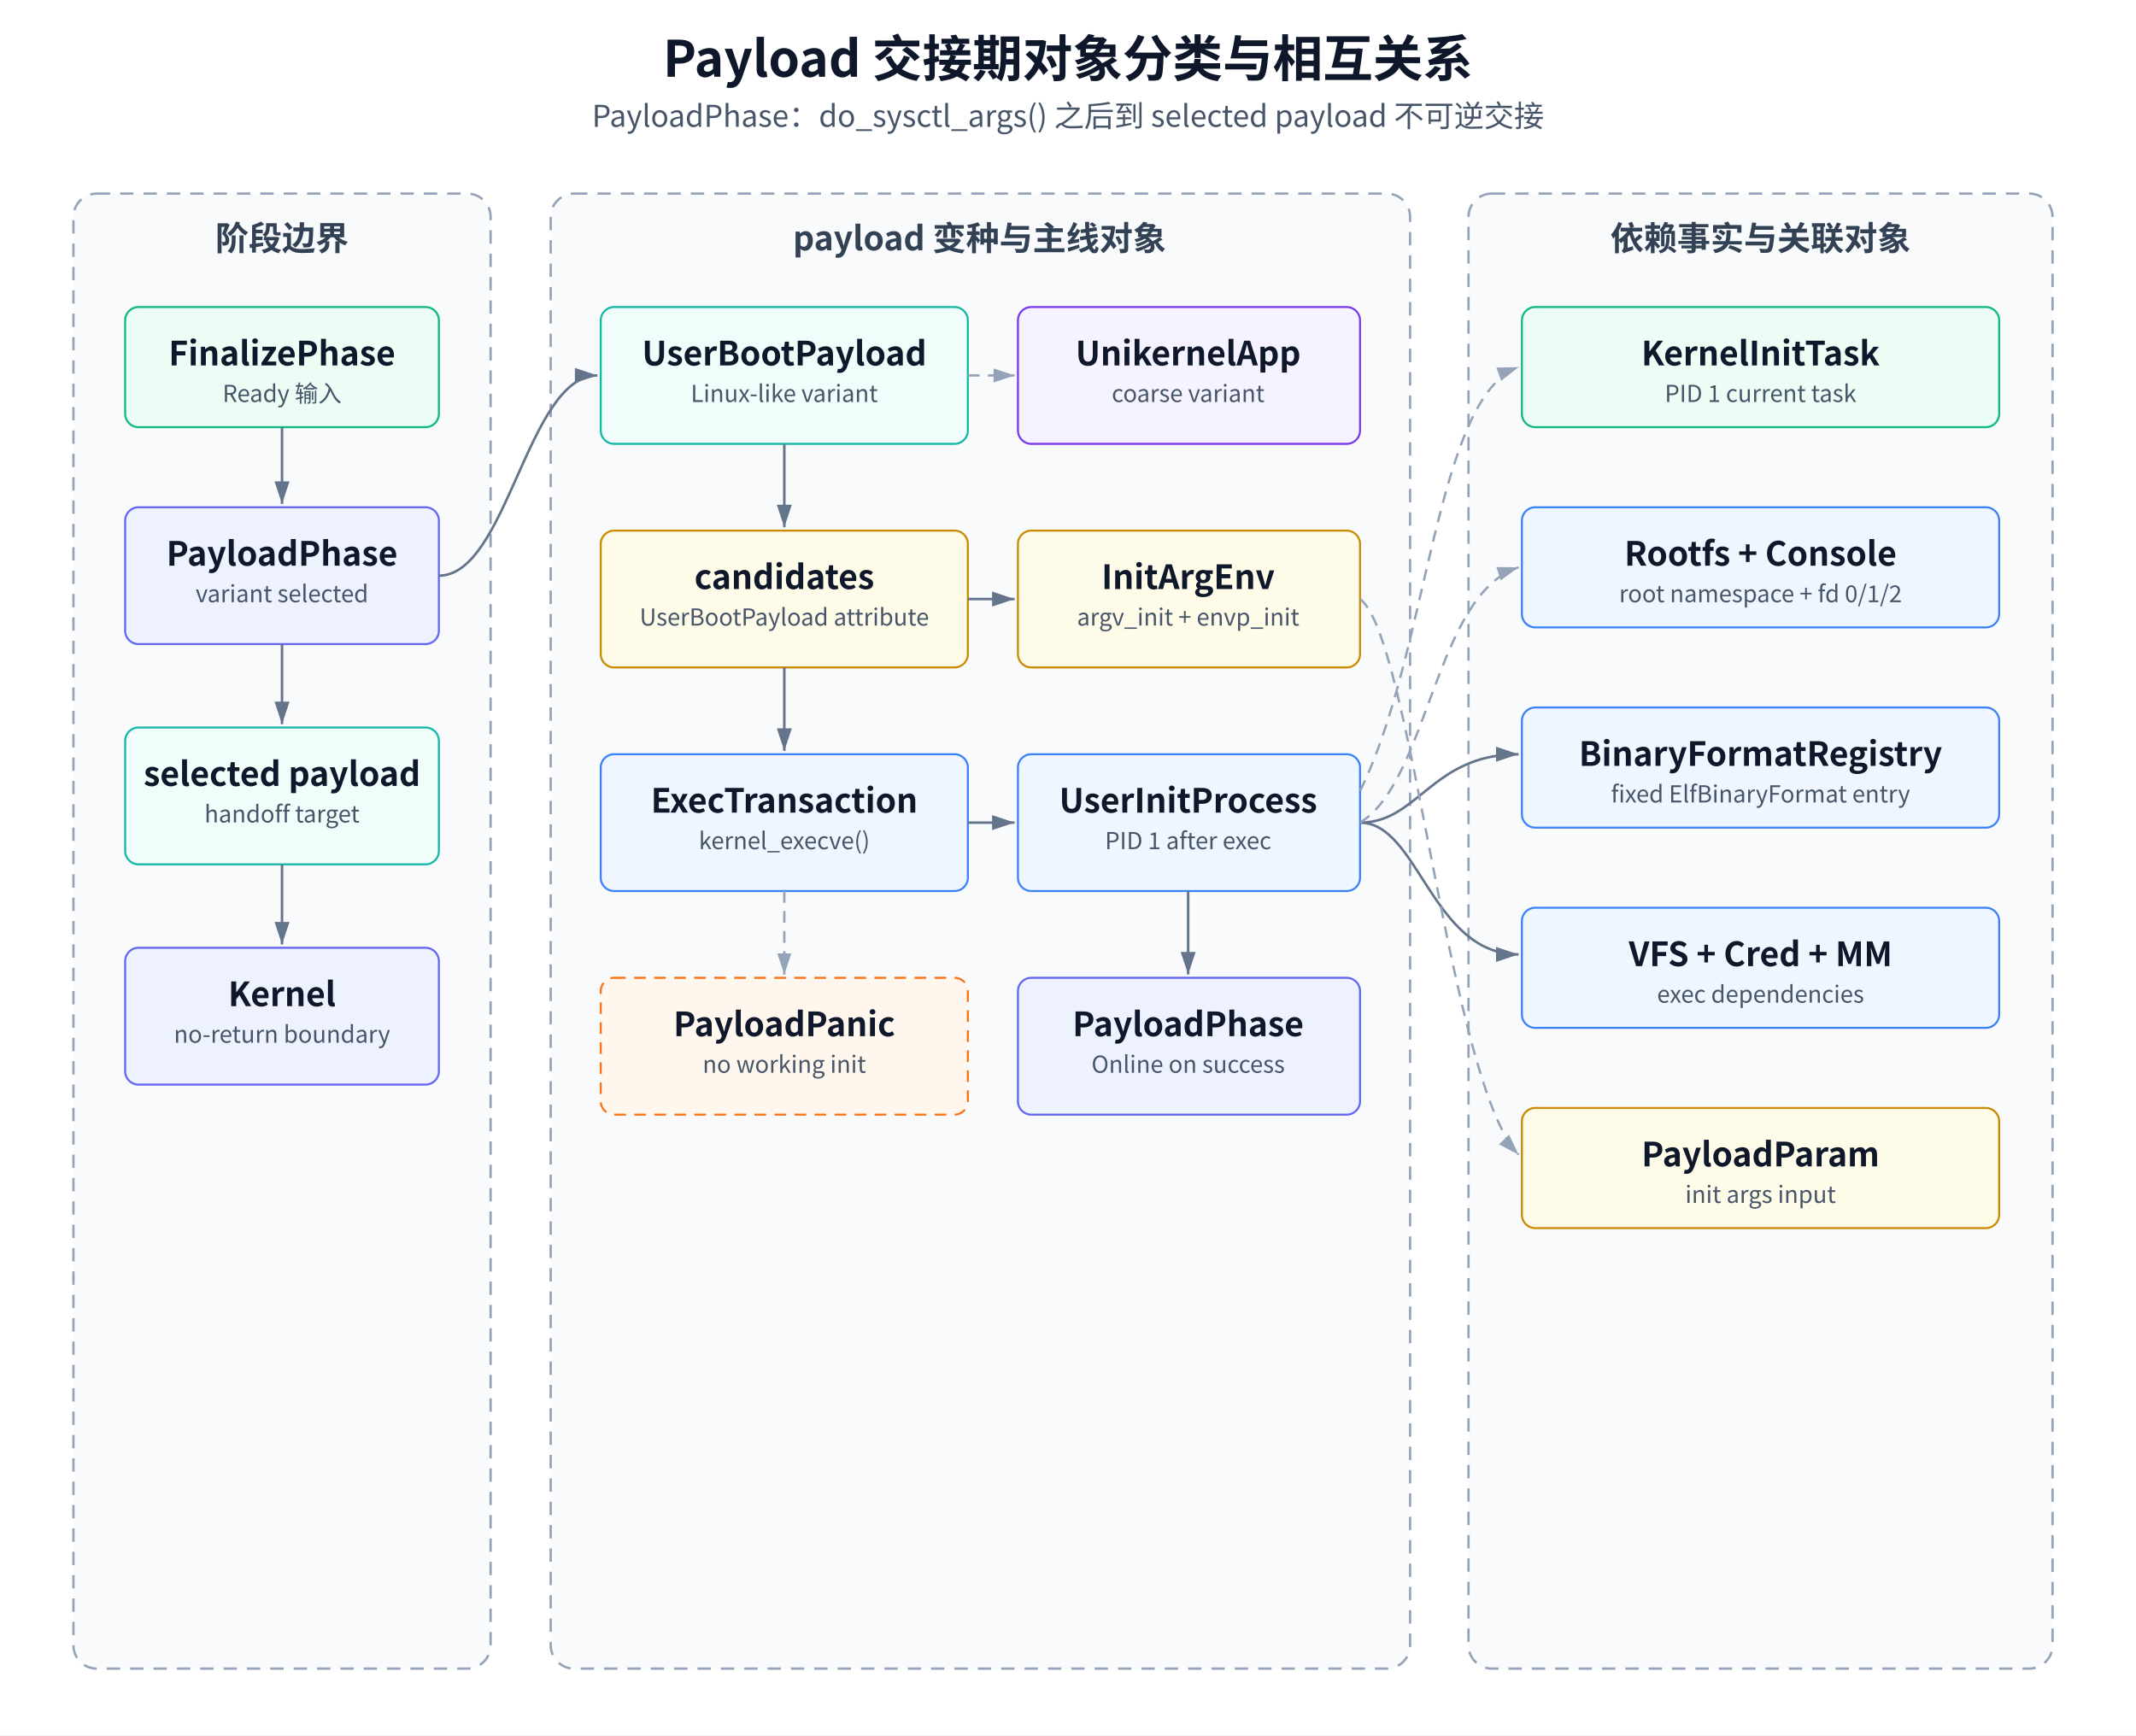
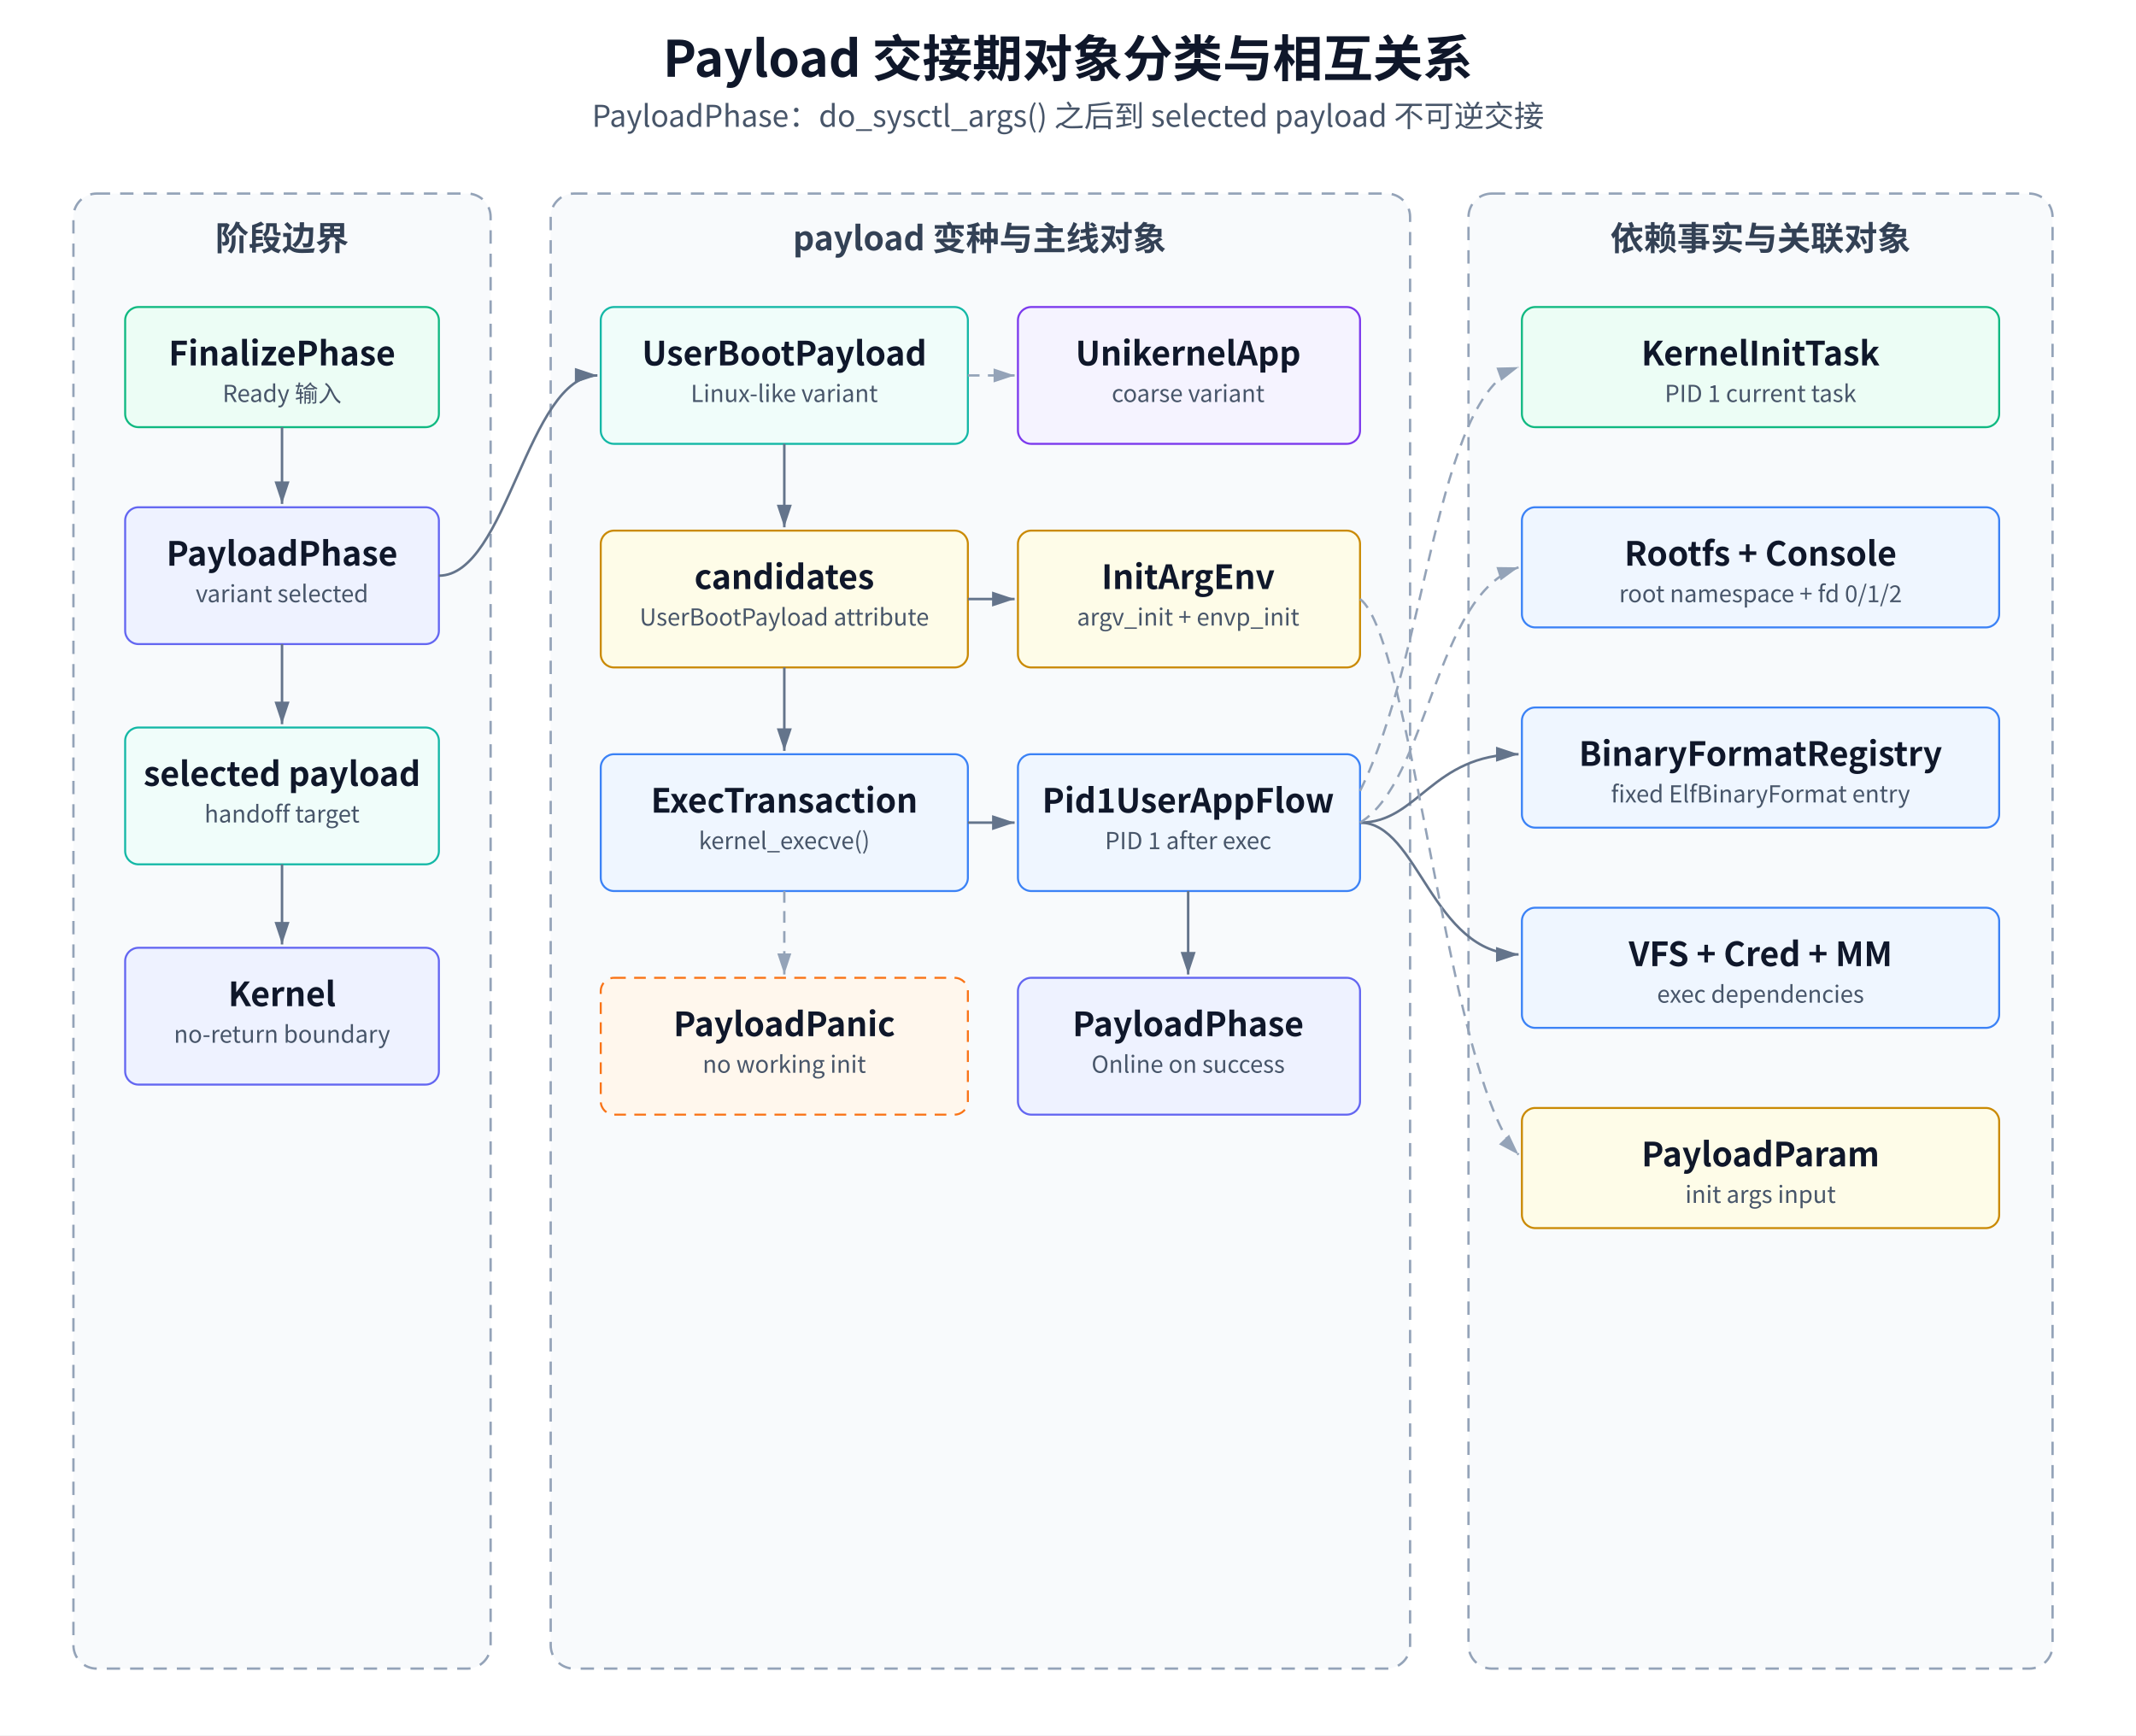
<svg xmlns="http://www.w3.org/2000/svg" width="1280" height="1040" viewBox="0 0 1280 1040" role="img" aria-labelledby="title desc">
  <defs>
    <style>
      text { font-family: "Microsoft YaHei", "Noto Sans CJK SC", "Source Han Sans SC", Arial, sans-serif; fill: #0f172a; }
      .title { font-size: 30px; font-weight: 600; }
      .subtitle { font-size: 18px; fill: #475569; }
      .group { fill: #f8fafc; stroke: #94a3b8; stroke-width: 1.4; stroke-dasharray: 8 6; }
      .box { fill: #fff; stroke: #334155; stroke-width: 1.2; }
      .phase { fill: #eef2ff; stroke: #6366f1; }
      .ready { fill: #ecfdf5; stroke: #10b981; }
      .variant { fill: #f0fdfa; stroke: #14b8a6; }
      .exec { fill: #eff6ff; stroke: #3b82f6; }
      .arg { fill: #fefce8; stroke: #ca8a04; }
      .terminal { fill: #fff7ed; stroke: #f97316; stroke-dasharray: 7 5; }
      .coarse { fill: #f5f3ff; stroke: #7c3aed; }
      .label { font-size: 20px; font-weight: 600; dominant-baseline: middle; }
      .small { font-size: 14px; fill: #475569; dominant-baseline: middle; }
      .group-title { font-size: 20px; font-weight: 600; fill: #334155; }
      .edge { stroke: #64748b; stroke-width: 1.5; fill: none; marker-end: url(#arrow); }
      .edge-dash { stroke: #94a3b8; stroke-width: 1.4; fill: none; stroke-dasharray: 7 5; marker-end: url(#arrow2); }
    </style>
    <marker id="arrow" markerWidth="10" markerHeight="10" refX="9" refY="3" orient="auto" markerUnits="strokeWidth">
      <path d="M0,0 L0,6 L9,3 z" fill="#64748b" />
    </marker>
    <marker id="arrow2" markerWidth="10" markerHeight="10" refX="9" refY="3" orient="auto" markerUnits="strokeWidth">
      <path d="M0,0 L0,6 L9,3 z" fill="#94a3b8" />
    </marker>
  </defs>
  <rect width="1280" height="1040" fill="#fff" />
  <text x="640" y="46" text-anchor="middle" class="title">Payload 交接期对象分类与相互关系</text>
  <text x="640" y="76" text-anchor="middle" class="subtitle">PayloadPhase：do_sysctl_args() 之后到 selected payload 不可逆交接</text>
  <rect x="44" y="116" width="250" height="884" rx="14" class="group" />
  <text x="169" y="150" text-anchor="middle" class="group-title">阶段边界</text>
  <rect x="75" y="184" width="188" height="72" rx="8" class="box ready" />
  <text x="169" y="212" text-anchor="middle" class="label">FinalizePhase</text>
  <text x="169" y="236" text-anchor="middle" class="small">Ready 输入</text>
  <rect x="75" y="304" width="188" height="82" rx="8" class="box phase" />
  <text x="169" y="332" text-anchor="middle" class="label">PayloadPhase</text>
  <text x="169" y="356" text-anchor="middle" class="small">variant selected</text>
  <rect x="75" y="436" width="188" height="82" rx="8" class="box variant" />
  <text x="169" y="464" text-anchor="middle" class="label">selected payload</text>
  <text x="169" y="488" text-anchor="middle" class="small">handoff target</text>
  <rect x="75" y="568" width="188" height="82" rx="8" class="box phase" />
  <text x="169" y="596" text-anchor="middle" class="label">Kernel</text>
  <text x="169" y="620" text-anchor="middle" class="small">no-return boundary</text>
  <path d="M169 256 L169 302" class="edge" />
  <path d="M169 386 L169 434" class="edge" />
  <path d="M169 518 L169 566" class="edge" />
  <rect x="330" y="116" width="515" height="884" rx="14" class="group" />
  <text x="587" y="150" text-anchor="middle" class="group-title">payload 变种与主线对象</text>
  <rect x="360" y="184" width="220" height="82" rx="8" class="box variant" />
  <text x="470" y="212" text-anchor="middle" class="label">UserBootPayload</text>
  <text x="470" y="236" text-anchor="middle" class="small">Linux-like variant</text>
  <rect x="610" y="184" width="205" height="82" rx="8" class="box coarse" />
  <text x="712" y="212" text-anchor="middle" class="label">UnikernelApp</text>
  <text x="712" y="236" text-anchor="middle" class="small">coarse variant</text>
  <rect x="360" y="318" width="220" height="82" rx="8" class="box arg" />
  <text x="470" y="346" text-anchor="middle" class="label">candidates</text>
  <text x="470" y="370" text-anchor="middle" class="small">UserBootPayload attribute</text>
  <rect x="610" y="318" width="205" height="82" rx="8" class="box arg" />
  <text x="712" y="346" text-anchor="middle" class="label">InitArgEnv</text>
  <text x="712" y="370" text-anchor="middle" class="small">argv_init + envp_init</text>
  <rect x="360" y="452" width="220" height="82" rx="8" class="box exec" />
  <text x="470" y="480" text-anchor="middle" class="label">ExecTransaction</text>
  <text x="470" y="504" text-anchor="middle" class="small">kernel_execve()</text>
  <rect x="610" y="452" width="205" height="82" rx="8" class="box exec" />
-   <text x="712" y="480" text-anchor="middle" class="label">UserInitProcess</text>
+   <text x="712" y="480" text-anchor="middle" class="label">Pid1UserAppFlow</text>
  <text x="712" y="504" text-anchor="middle" class="small">PID 1 after exec</text>
  <rect x="360" y="586" width="220" height="82" rx="8" class="box terminal" />
  <text x="470" y="614" text-anchor="middle" class="label">PayloadPanic</text>
  <text x="470" y="638" text-anchor="middle" class="small">no working init</text>
  <rect x="610" y="586" width="205" height="82" rx="8" class="box phase" />
  <text x="712" y="614" text-anchor="middle" class="label">PayloadPhase</text>
  <text x="712" y="638" text-anchor="middle" class="small">Online on success</text>
  <path d="M263 345 C304 345,316 225,358 225" class="edge" />
  <path d="M580 225 L608 225" class="edge-dash" />
  <path d="M470 266 L470 316" class="edge" />
  <path d="M580 359 L608 359" class="edge" />
  <path d="M470 400 L470 450" class="edge" />
  <path d="M580 493 L608 493" class="edge" />
  <path d="M470 534 L470 584" class="edge-dash" />
  <path d="M712 534 L712 584" class="edge" />
  <rect x="880" y="116" width="350" height="884" rx="14" class="group" />
  <text x="1055" y="150" text-anchor="middle" class="group-title">依赖事实与关联对象</text>
  <rect x="912" y="184" width="286" height="72" rx="8" class="box ready" />
  <text x="1055" y="212" text-anchor="middle" class="label">KernelInitTask</text>
  <text x="1055" y="236" text-anchor="middle" class="small">PID 1 current task</text>
  <rect x="912" y="304" width="286" height="72" rx="8" class="box exec" />
  <text x="1055" y="332" text-anchor="middle" class="label">Rootfs + Console</text>
  <text x="1055" y="356" text-anchor="middle" class="small">root namespace + fd 0/1/2</text>
  <rect x="912" y="424" width="286" height="72" rx="8" class="box exec" />
  <text x="1055" y="452" text-anchor="middle" class="label">BinaryFormatRegistry</text>
  <text x="1055" y="476" text-anchor="middle" class="small">fixed ElfBinaryFormat entry</text>
  <rect x="912" y="544" width="286" height="72" rx="8" class="box exec" />
  <text x="1055" y="572" text-anchor="middle" class="label">VFS + Cred + MM</text>
  <text x="1055" y="596" text-anchor="middle" class="small">exec dependencies</text>
  <rect x="912" y="664" width="286" height="72" rx="8" class="box arg" />
  <text x="1055" y="692" text-anchor="middle" class="label">PayloadParam</text>
  <text x="1055" y="716" text-anchor="middle" class="small">init args input</text>
  <path d="M815 493 C850 493,858 452,910 452" class="edge" />
  <path d="M815 493 C850 493,858 572,910 572" class="edge" />
  <path d="M815 359 C846 382,868 648,910 692" class="edge-dash" />
  <path d="M815 474 C856 392,860 238,910 220" class="edge-dash" />
  <path d="M815 493 C856 468,860 356,910 340" class="edge-dash" />
</svg>
